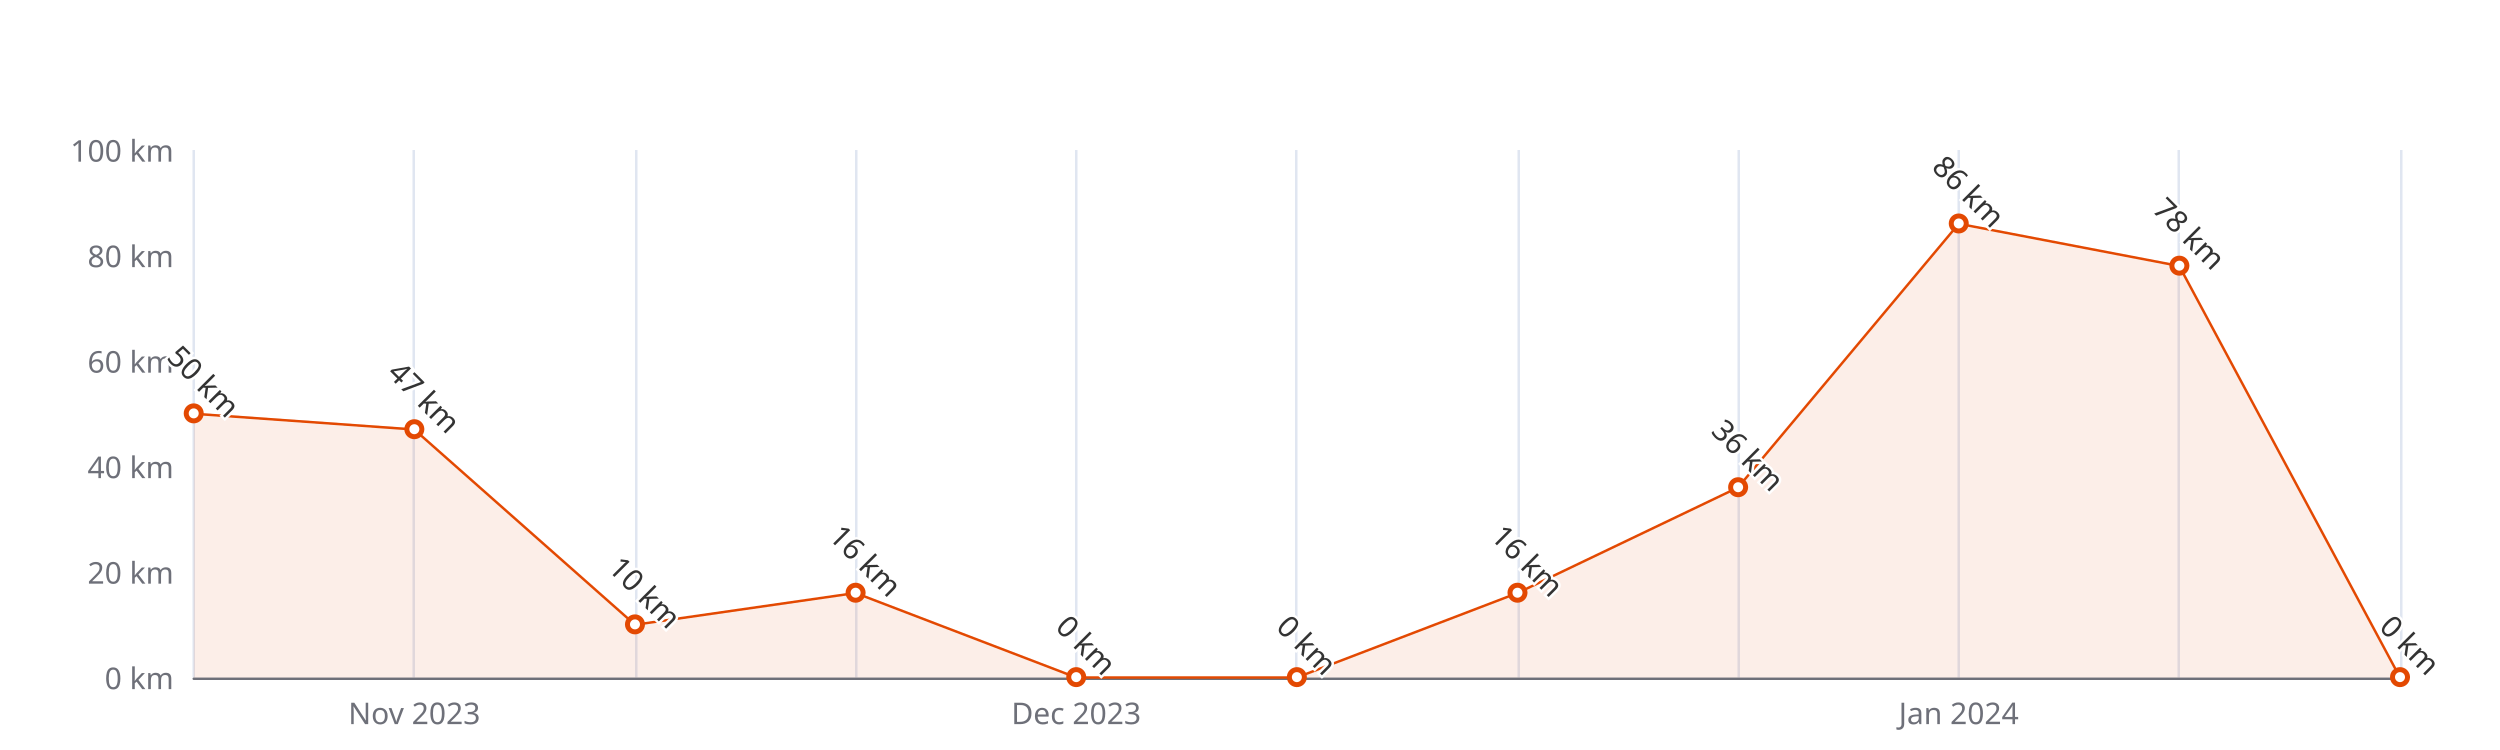
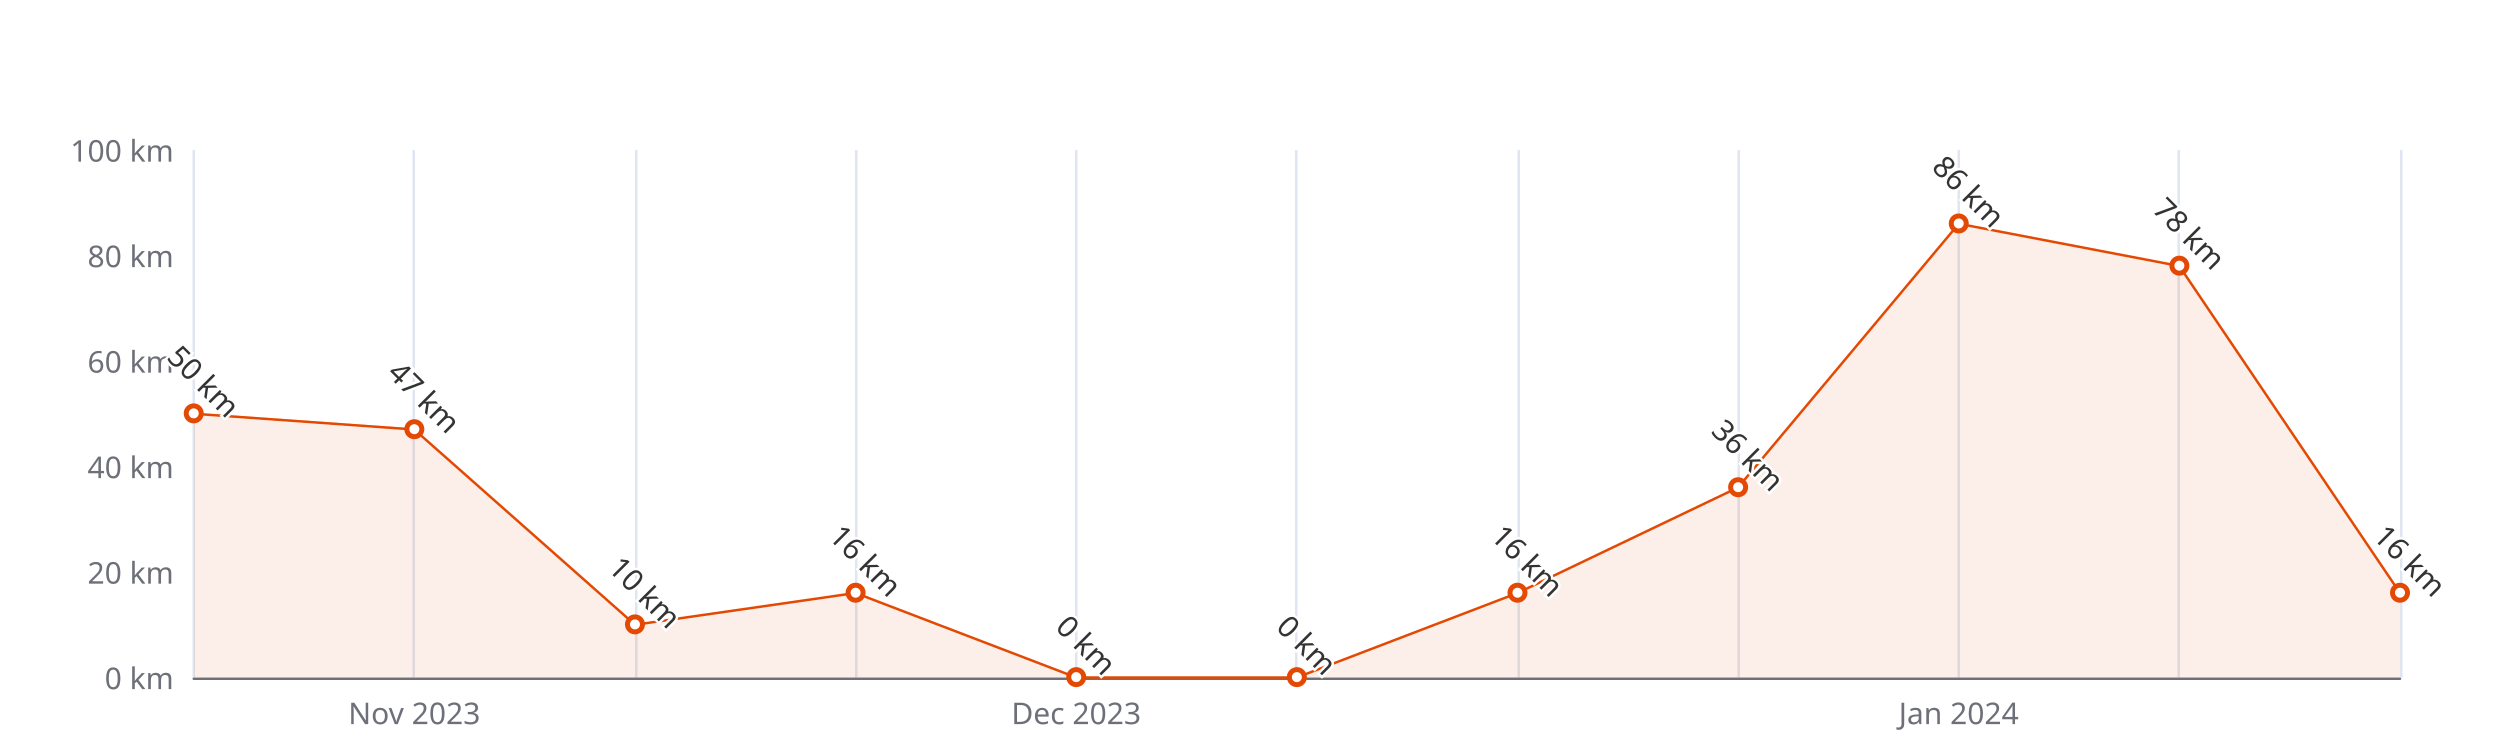
<svg xmlns="http://www.w3.org/2000/svg" width="1000" height="300" version="1.1" baseProfile="full" viewBox="0 0 1000 300">
  <rect width="1000" height="300" x="0" y="0" id="0" fill="#ffffff" />
  <path d="M77.5 60L77.5 271" fill="none" stroke="#E0E6F1" />
  <path d="M165.5 60L165.5 271" fill="none" stroke="#E0E6F1" />
  <path d="M254.5 60L254.5 271" fill="none" stroke="#E0E6F1" />
  <path d="M342.5 60L342.5 271" fill="none" stroke="#E0E6F1" />
  <path d="M430.5 60L430.5 271" fill="none" stroke="#E0E6F1" />
  <path d="M518.5 60L518.5 271" fill="none" stroke="#E0E6F1" />
  <path d="M607.5 60L607.5 271" fill="none" stroke="#E0E6F1" />
  <path d="M695.5 60L695.5 271" fill="none" stroke="#E0E6F1" />
  <path d="M783.5 60L783.5 271" fill="none" stroke="#E0E6F1" />
  <path d="M871.5 60L871.5 271" fill="none" stroke="#E0E6F1" />
  <path d="M960.5 60L960.5 271" fill="none" stroke="#E0E6F1" />
  <path d="M77.5 271.5L960 271.5" fill="none" stroke="#6E7079" stroke-linecap="round" />
  <text dominant-baseline="central" text-anchor="end" style="font-size:12px;font-family:sans-serif;" xml:space="preserve" transform="translate(69.48 271)" fill="#6E7079">0 km</text>
  <text dominant-baseline="central" text-anchor="end" style="font-size:12px;font-family:sans-serif;" xml:space="preserve" transform="translate(69.48 228.8)" fill="#6E7079">20 km</text>
  <text dominant-baseline="central" text-anchor="end" style="font-size:12px;font-family:sans-serif;" xml:space="preserve" transform="translate(69.48 186.6)" fill="#6E7079">40 km</text>
  <text dominant-baseline="central" text-anchor="end" style="font-size:12px;font-family:sans-serif;" xml:space="preserve" transform="translate(69.48 144.4)" fill="#6E7079">60 km</text>
  <text dominant-baseline="central" text-anchor="end" style="font-size:12px;font-family:sans-serif;" xml:space="preserve" transform="translate(69.48 102.2)" fill="#6E7079">80 km</text>
  <text dominant-baseline="central" text-anchor="end" style="font-size:12px;font-family:sans-serif;" xml:space="preserve" transform="translate(69.48 60)" fill="#6E7079">100 km</text>
  <text dominant-baseline="central" text-anchor="middle" style="font-size:12px;font-family:sans-serif;" xml:space="preserve" y="6" transform="translate(165.732 279)" fill="#6E7079">Nov 2023</text>
  <text dominant-baseline="central" text-anchor="middle" style="font-size:12px;font-family:sans-serif;" xml:space="preserve" y="6" transform="translate(430.488 279)" fill="#6E7079">Dec 2023</text>
  <text dominant-baseline="central" text-anchor="middle" style="font-size:12px;font-family:sans-serif;" xml:space="preserve" y="6" transform="translate(783.496 279)" fill="#6E7079">Jan 2024</text>
  <g clip-path="url(#zr5-c0)">
-     <path d="M77.5 165.5L165.7 171.8L254 249.9L342.2 237.2L430.5 271L518.7 271L607 237.2L695.2 195L783.5 89.5L871.7 106.4L960 271L871.7 271L783.5 271L695.2 271L607 271L518.7 271L430.5 271L342.2 271L254 271L165.7 271L77.5 271Z" fill="rgb(227,73,2)" fill-opacity="0.09" />
-     <path d="M77.5 165.5L165.7 171.8L254 249.9L342.2 237.2L430.5 271L518.7 271L607 237.2L695.2 195L783.5 89.5L871.7 106.4L960 271" fill="none" stroke="#E34902" stroke-linejoin="bevel" />
+     <path d="M77.5 165.5L165.7 171.8L254 249.9L342.2 237.2L430.5 271L518.7 271L607 237.2L695.2 195L783.5 89.5L871.7 106.4L960 237.2L960 271L871.7 271L783.5 271L695.2 271L607 271L518.7 271L430.5 271L342.2 271L254 271L165.7 271L77.5 271Z" fill="rgb(227,73,2)" fill-opacity="0.09" />
+     <path d="M77.5 165.5L165.7 171.8L254 249.9L342.2 237.2L430.5 271L518.7 271L607 237.2L695.2 195L783.5 89.5L871.7 106.4L960 237.2" fill="none" stroke="#E34902" stroke-linejoin="bevel" />
  </g>
  <path d="M1 0A1 1 0 1 1 1 -0.1A1 1 0 0 1 1 0" transform="matrix(3,0,0,3,77.48,165.5)" fill="#fff" stroke="#E34902" stroke-width="0.667" />
  <path d="M1 0A1 1 0 1 1 1 -0.1A1 1 0 0 1 1 0" transform="matrix(3,0,0,3,165.732,171.83)" fill="#fff" stroke="#E34902" stroke-width="0.667" />
  <path d="M1 0A1 1 0 1 1 1 -0.1A1 1 0 0 1 1 0" transform="matrix(3,0,0,3,253.984,249.9)" fill="#fff" stroke="#E34902" stroke-width="0.667" />
  <path d="M1 0A1 1 0 1 1 1 -0.1A1 1 0 0 1 1 0" transform="matrix(3,0,0,3,342.236,237.24)" fill="#fff" stroke="#E34902" stroke-width="0.667" />
  <path d="M1 0A1 1 0 1 1 1 -0.1A1 1 0 0 1 1 0" transform="matrix(3,0,0,3,430.488,271)" fill="#fff" stroke="#E34902" stroke-width="0.667" />
  <path d="M1 0A1 1 0 1 1 1 -0.1A1 1 0 0 1 1 0" transform="matrix(3,0,0,3,518.74,271)" fill="#fff" stroke="#E34902" stroke-width="0.667" />
  <path d="M1 0A1 1 0 1 1 1 -0.1A1 1 0 0 1 1 0" transform="matrix(3,0,0,3,606.992,237.24)" fill="#fff" stroke="#E34902" stroke-width="0.667" />
  <path d="M1 0A1 1 0 1 1 1 -0.1A1 1 0 0 1 1 0" transform="matrix(3,0,0,3,695.244,195.04)" fill="#fff" stroke="#E34902" stroke-width="0.667" />
  <path d="M1 0A1 1 0 1 1 1 -0.1A1 1 0 0 1 1 0" transform="matrix(3,0,0,3,783.496,89.54)" fill="#fff" stroke="#E34902" stroke-width="0.667" />
  <path d="M1 0A1 1 0 1 1 1 -0.1A1 1 0 0 1 1 0" transform="matrix(3,0,0,3,871.748,106.42)" fill="#fff" stroke="#E34902" stroke-width="0.667" />
-   <path d="M1 0A1 1 0 1 1 1 -0.1A1 1 0 0 1 1 0" transform="matrix(3,0,0,3,960,271)" fill="#fff" stroke="#E34902" stroke-width="0.667" />
+   <path d="M1 0A1 1 0 1 1 1 -0.1A1 1 0 0 1 1 0" transform="matrix(3,0,0,3,960,237.24)" fill="#fff" stroke="#E34902" stroke-width="0.667" />
  <text dominant-baseline="central" text-anchor="middle" style="font-size:12px;font-family:sans-serif;" xml:space="preserve" y="-6" transform="matrix(0.707,0.707,-0.707,0.707,77.48,156.5)" fill="#333" stroke="rgb(255,255,255)" stroke-width="2" paint-order="stroke" stroke-miterlimit="2">50 km</text>
  <text dominant-baseline="central" text-anchor="middle" style="font-size:12px;font-family:sans-serif;" xml:space="preserve" y="-6" transform="matrix(0.707,0.707,-0.707,0.707,165.732,162.83)" fill="#333" stroke="rgb(255,255,255)" stroke-width="2" paint-order="stroke" stroke-miterlimit="2">47 km</text>
  <text dominant-baseline="central" text-anchor="middle" style="font-size:12px;font-family:sans-serif;" xml:space="preserve" y="-6" transform="matrix(0.707,0.707,-0.707,0.707,253.984,240.9)" fill="#333" stroke="rgb(255,255,255)" stroke-width="2" paint-order="stroke" stroke-miterlimit="2">10 km</text>
  <text dominant-baseline="central" text-anchor="middle" style="font-size:12px;font-family:sans-serif;" xml:space="preserve" y="-6" transform="matrix(0.707,0.707,-0.707,0.707,342.236,228.24)" fill="#333" stroke="rgb(255,255,255)" stroke-width="2" paint-order="stroke" stroke-miterlimit="2">16 km</text>
  <text dominant-baseline="central" text-anchor="middle" style="font-size:12px;font-family:sans-serif;" xml:space="preserve" y="-6" transform="matrix(0.707,0.707,-0.707,0.707,430.488,262)" fill="#333" stroke="rgb(255,255,255)" stroke-width="2" paint-order="stroke" stroke-miterlimit="2">0 km</text>
  <text dominant-baseline="central" text-anchor="middle" style="font-size:12px;font-family:sans-serif;" xml:space="preserve" y="-6" transform="matrix(0.707,0.707,-0.707,0.707,518.74,262)" fill="#333" stroke="rgb(255,255,255)" stroke-width="2" paint-order="stroke" stroke-miterlimit="2">0 km</text>
  <text dominant-baseline="central" text-anchor="middle" style="font-size:12px;font-family:sans-serif;" xml:space="preserve" y="-6" transform="matrix(0.707,0.707,-0.707,0.707,606.992,228.24)" fill="#333" stroke="rgb(255,255,255)" stroke-width="2" paint-order="stroke" stroke-miterlimit="2">16 km</text>
  <text dominant-baseline="central" text-anchor="middle" style="font-size:12px;font-family:sans-serif;" xml:space="preserve" y="-6" transform="matrix(0.707,0.707,-0.707,0.707,695.244,186.04)" fill="#333" stroke="rgb(255,255,255)" stroke-width="2" paint-order="stroke" stroke-miterlimit="2">36 km</text>
  <text dominant-baseline="central" text-anchor="middle" style="font-size:12px;font-family:sans-serif;" xml:space="preserve" y="-6" transform="matrix(0.707,0.707,-0.707,0.707,783.496,80.54)" fill="#333" stroke="rgb(255,255,255)" stroke-width="2" paint-order="stroke" stroke-miterlimit="2">86 km</text>
  <text dominant-baseline="central" text-anchor="middle" style="font-size:12px;font-family:sans-serif;" xml:space="preserve" y="-6" transform="matrix(0.707,0.707,-0.707,0.707,871.748,97.42)" fill="#333" stroke="rgb(255,255,255)" stroke-width="2" paint-order="stroke" stroke-miterlimit="2">78 km</text>
-   <text dominant-baseline="central" text-anchor="middle" style="font-size:12px;font-family:sans-serif;" xml:space="preserve" y="-6" transform="matrix(0.707,0.707,-0.707,0.707,960,262)" fill="#333" stroke="rgb(255,255,255)" stroke-width="2" paint-order="stroke" stroke-miterlimit="2">0 km</text>
+   <text dominant-baseline="central" text-anchor="middle" style="font-size:12px;font-family:sans-serif;" xml:space="preserve" y="-6" transform="matrix(0.707,0.707,-0.707,0.707,960,228.24)" fill="#333" stroke="rgb(255,255,255)" stroke-width="2" paint-order="stroke" stroke-miterlimit="2">16 km</text>
  <defs>
    <clipPath id="zr5-c0">
      <path d="M76 59.5l884 0l0 212l-884 0Z" fill="#000" />
    </clipPath>
  </defs>
</svg>
